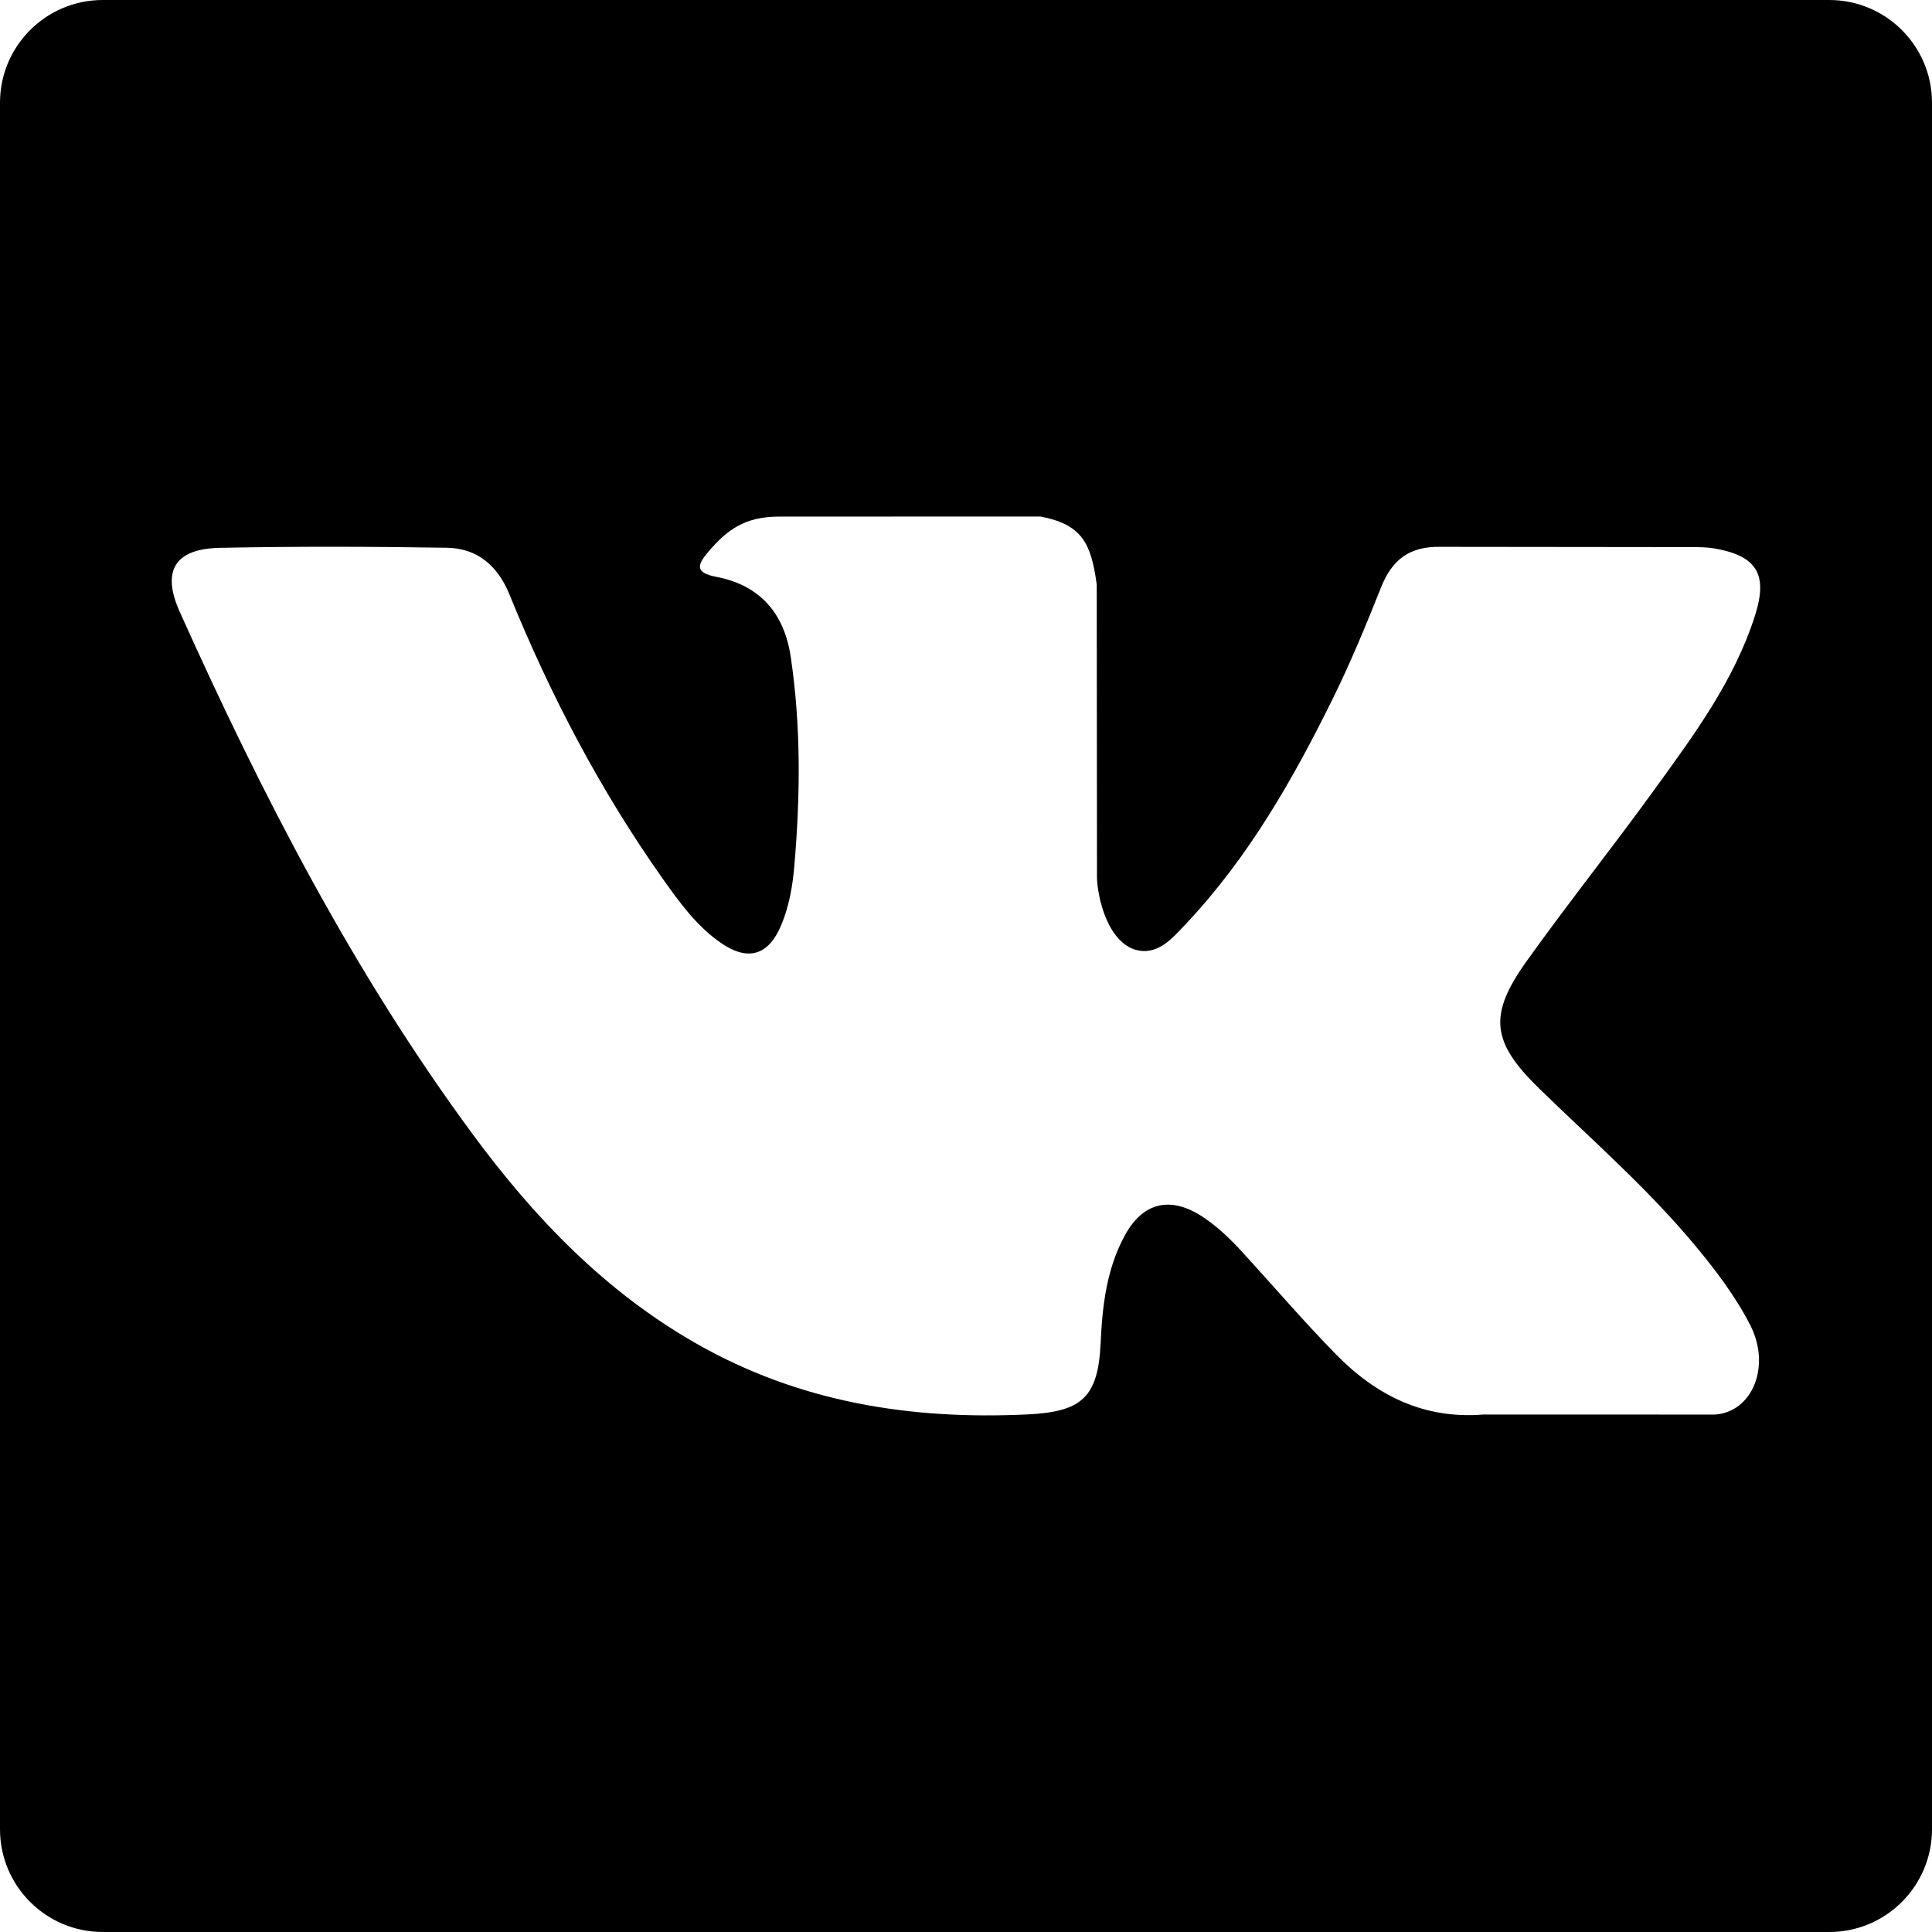
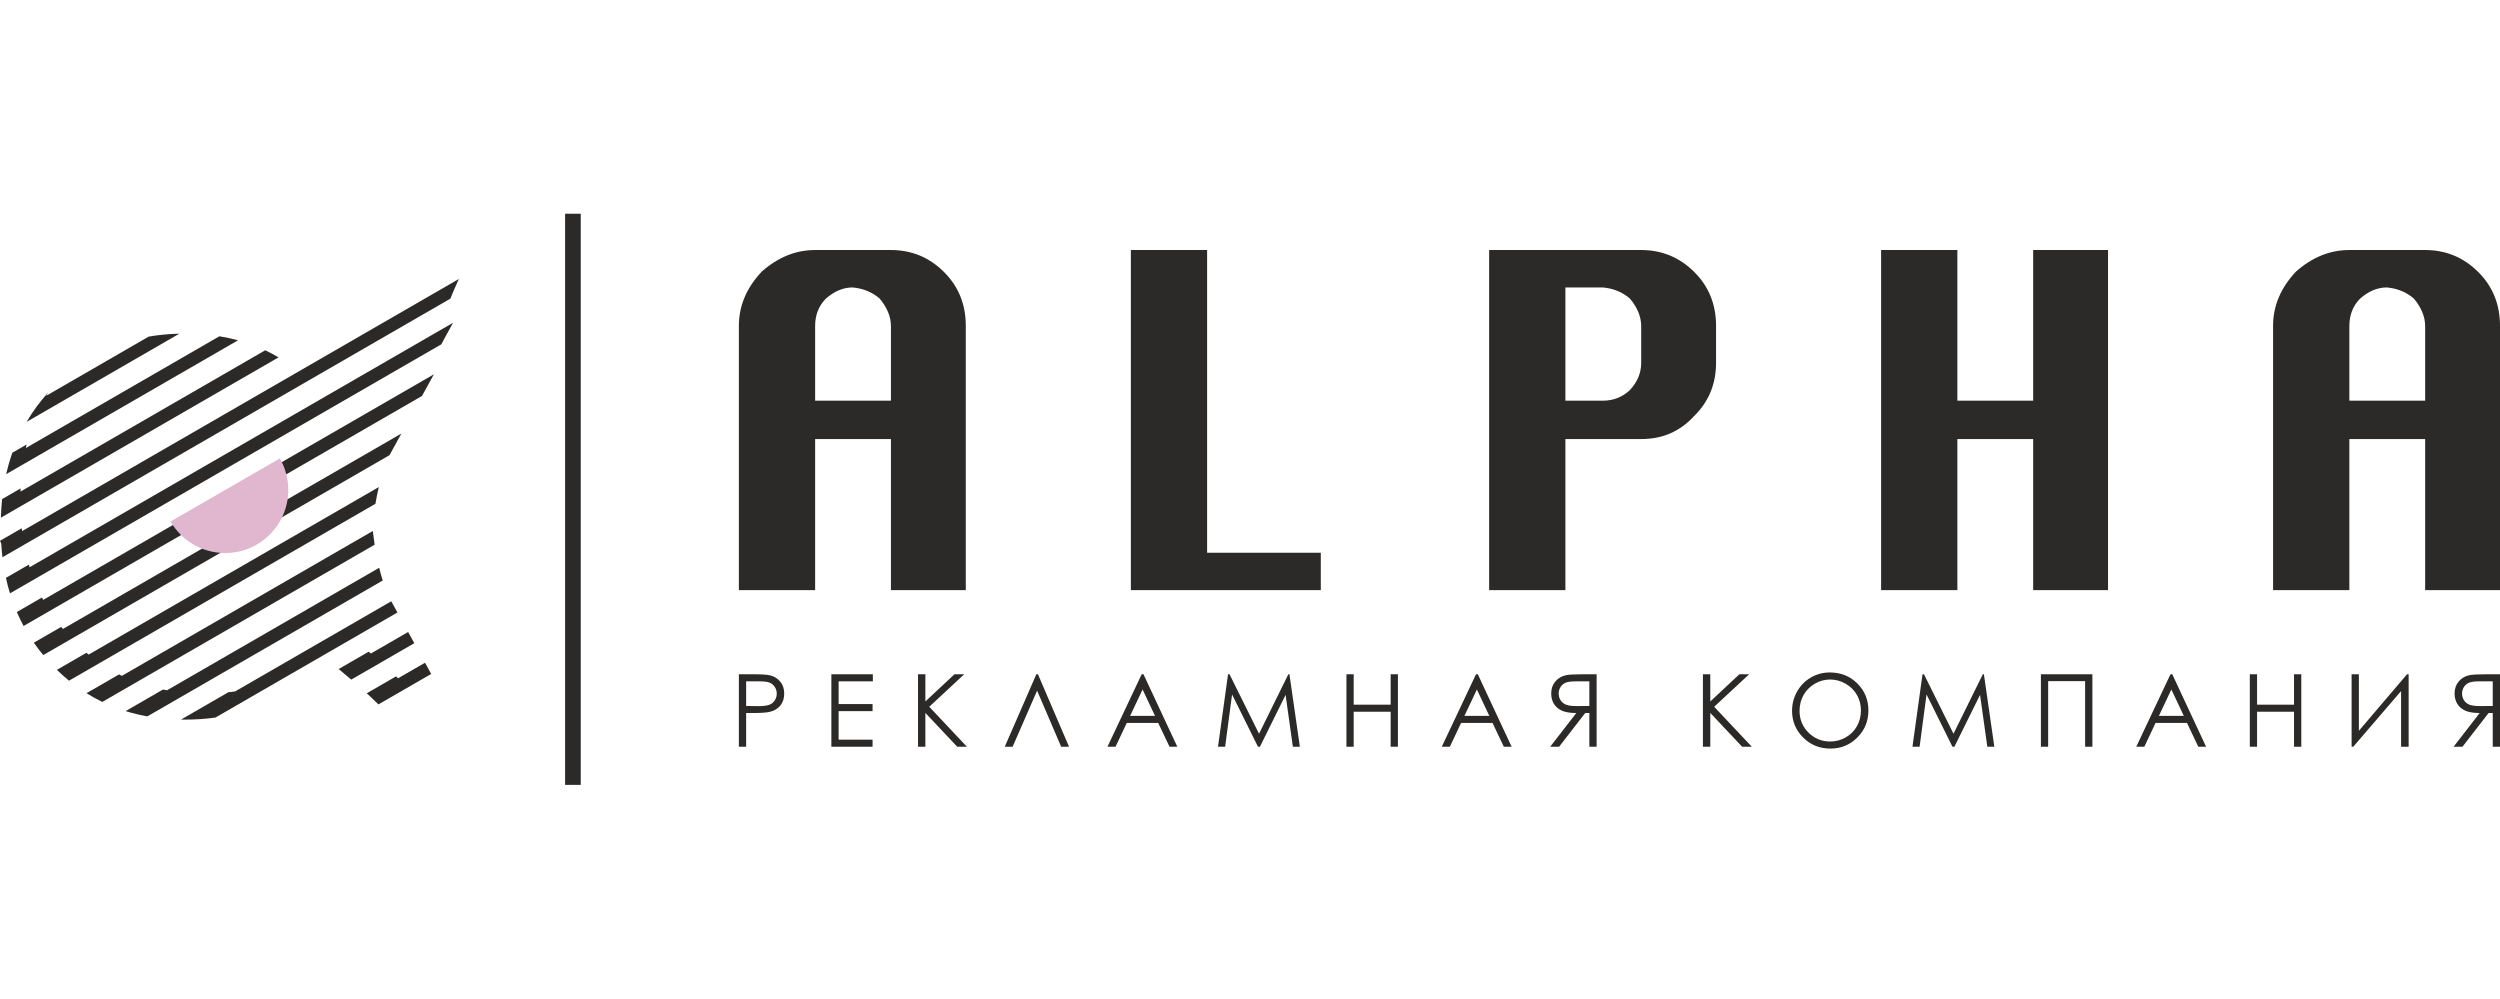
- <svg xmlns="http://www.w3.org/2000/svg" version="1.1" id="Capa_1" x="0px" y="0px" width="100px" height="100px" viewBox="0 0 94 94" style="enable-background:new 0 0 94 94;" xml:space="preserve">
-   <g>
-     <path d="M89,0H5C2.238,0,0,2.239,0,5v84c0,2.761,2.238,5,5,5h84c2.762,0,5-2.239,5-5V5C94,2.239,91.762,0,89,0z M74.869,52.943   c2.562,2.5,5.271,4.854,7.572,7.617c1.018,1.22,1.978,2.48,2.709,3.899c1.041,2.024,0.101,4.247-1.713,4.366l-11.256-0.003   c-2.906,0.239-5.22-0.931-7.172-2.918c-1.555-1.585-3.001-3.277-4.5-4.914c-0.611-0.673-1.259-1.306-2.025-1.806   c-1.534-0.996-2.867-0.692-3.748,0.909c-0.896,1.63-1.103,3.438-1.185,5.255c-0.125,2.655-0.925,3.348-3.588,3.471   c-5.69,0.268-11.091-0.596-16.108-3.463c-4.429-2.53-7.854-6.104-10.838-10.146c-5.816-7.883-10.27-16.536-14.27-25.437   c-0.901-2.005-0.242-3.078,1.967-3.119c3.676-0.073,7.351-0.063,11.022-0.004c1.496,0.023,2.485,0.879,3.058,2.289   c1.985,4.885,4.421,9.533,7.471,13.843c0.813,1.147,1.643,2.292,2.823,3.103c1.304,0.896,2.298,0.601,2.913-0.854   c0.393-0.928,0.563-1.914,0.647-2.906c0.292-3.396,0.327-6.792-0.177-10.175c-0.315-2.116-1.507-3.483-3.617-3.883   c-1.074-0.204-0.917-0.602-0.395-1.215c0.906-1.062,1.76-1.718,3.456-1.718l12.721-0.002c2.006,0.392,2.452,1.292,2.725,3.311   l0.012,14.133c-0.021,0.782,0.391,3.098,1.795,3.61c1.123,0.371,1.868-0.53,2.54-1.244c3.048-3.235,5.22-7.056,7.167-11.009   c0.857-1.743,1.6-3.549,2.32-5.356c0.533-1.337,1.367-1.995,2.875-1.971l12.246,0.013c0.36,0,0.729,0.004,1.086,0.063   c2.062,0.355,2.627,1.243,1.99,3.257c-1.004,3.163-2.959,5.799-4.871,8.441c-2.043,2.825-4.224,5.557-6.252,8.396   C72.411,49.38,72.561,50.688,74.869,52.943z" />
+ <svg xmlns="http://www.w3.org/2000/svg" xml:space="preserve" width="75.548mm" height="30.177mm" version="1.1" style="shape-rendering:geometricPrecision; text-rendering:geometricPrecision; image-rendering:optimizeQuality; fill-rule:evenodd; clip-rule:evenodd" viewBox="0 0 127854 29209">
+   <defs>
+     <style type="text/css">
+    
+     .fil2 {fill:#2B2A29}
+     .fil1 {fill:#E1B6CF}
+     .fil0 {fill:#2B2A29;fill-rule:nonzero}
+    
+   </style>
+   </defs>
+   <g id="Слой_x0020_1">
+     <g id="_771232905648">
+       <g>
+         <g>
+           <path class="fil0" d="M55 16696l0 0 2 -2 -2 2zm-9 -1152c9,-323 29,-639 61,-949l947 -547c-2,54 -4,107 -5,161l12516 -7226c232,110 459,231 680,363l-14199 8198zm21690 7419l315 574 -2698 1557c-201,-200 -400,-389 -595,-569l1497 -865c34,33 68,66 101,99l1380 -796zm-863 -1573l315 574 -3224 1861c-221,-188 -436,-367 -644,-540l1537 -888 111 94 1905 -1101zm-864 -1570c20,37 40,73 61,108l255 465 -9306 5373c-499,70 -1020,106 -1562,106l-200 -2 2418 -1396c117,-13 233,-27 347,-43l7987 -4611zm-617 -1714c55,226 115,444 181,652l-12037 6948c-381,-68 -751,-159 -1111,-270l1910 -1103c68,13 137,26 205,39l10852 -6266zm-326 -1881c27,236 59,471 94,701l-13928 8041c-277,-134 -546,-282 -808,-446l1665 -961c49,24 98,48 147,72l12830 -7407zm306 -2246c-65,275 -122,561 -172,855l-15670 9047c-213,-174 -419,-359 -620,-555l1512 -873c37,31 74,62 111,93l14839 -8567zm1155 -2737l-457 832c-50,86 -98,176 -144,270l-17713 10227c-171,-206 -332,-417 -482,-634l1398 -807c29,35 58,71 87,106l17311 -9994zm1663 -3030l-607 1106 -20377 11765c-125,-232 -240,-470 -345,-714l1285 -742c21,41 42,81 64,121l19980 -11536zm-20828 2432c313,-535 682,-1038 1107,-1508 -35,57 -70,115 -104,173l5239 -3025c504,-87 1027,-137 1569,-150l-7811 4510zm-1045 2674c85,-376 189,-741 314,-1095l732 -422c-15,60 -29,121 -43,182l9900 -5716c327,53 645,122 953,206l-11856 6845zm22854 -7742l-457 832c-49,85 -97,176 -143,270l-1419 819 -20641 11917c-80,-258 -149,-522 -209,-792l1172 -676c13,44 26,89 40,133l1556 -898 18728 -10813 1373 -792zm294 -2239c-140,323 -329,733 -430,1004l-7254 4188 -3230 1865 -12206 7047 -220 126c-27,-228 -47,-459 -61,-695l-64 -145 55 -31 2 -2 1055 -609c5,49 11,99 17,147l94 -54 0 0 22242 -12841z" />
+         </g>
+         <path class="fil1" d="M14311 12513c275,475 432,1026 432,1614 0,1782 -1445,3226 -3227,3226 -1194,0 -2236,-648 -2794,-1613l5589 -3227z" />
+       </g>
+       <g id="_771232906416">
+         <path class="fil0" d="M41687 19251l-3900 0 0 -13519c0,-1021 391,-1946 1173,-2775 829,-734 1738,-1101 2727,-1101l3877 0c1053,0 1954,371 2703,1113 750,741 1125,1663 1125,2763l0 13519 -3828 0 0 -7728 -3877 0 0 7728zm0 -13503l0 3813 3877 0 0 -3813c0,-478 -192,-945 -575,-1407 -382,-332 -845,-523 -1387,-571 -479,0 -934,192 -1364,571 -367,366 -551,837 -551,1407zm25861 13503l-9714 0 0 -17395 3900 0 0 15481 5814 0 0 1914zm12509 0l-3900 0 0 -17395 7776 0c1053,0 1954,371 2704,1113 750,741 1125,1663 1125,2763l0 1891c0,1084 -375,1994 -1125,2727 -351,383 -750,674 -1196,874 -447,199 -950,299 -1508,299l-3876 0 0 7728zm0 -15481l0 5791 1914 0c542,0 1005,-184 1388,-547 383,-414 574,-877 574,-1383l0 -1883c0,-478 -191,-945 -574,-1407 -383,-332 -846,-523 -1388,-571l-1914 0zm20046 15481l-3900 0 0 -17395 3900 0 0 7705 3876 0 0 -7705 3829 0 0 17395 -3829 0 0 -7728 -3876 0 0 7728zm20047 0l-3901 0 0 -13519c0,-1021 391,-1946 1173,-2775 829,-734 1739,-1101 2728,-1101l3876 0c1053,0 1954,371 2704,1113 749,741 1124,1663 1124,2763l0 13519 -3828 0 0 -7728 -3876 0 0 7728zm0 -13503l0 3813 3876 0 0 -3813c0,-478 -192,-945 -574,-1407 -383,-332 -846,-523 -1388,-571 -479,0 -933,192 -1364,571 -367,366 -550,837 -550,1407z" />
+         <path class="fil0" d="M37787 23553l740 0c423,0 709,18 858,55 211,52 384,159 518,321 136,162 203,366 203,611 0,247 -66,451 -197,611 -131,161 -312,268 -542,324 -168,41 -482,60 -943,60l-265 0 0 1725 -372 0 0 -3707zm372 361l0 1260 628 8c254,0 440,-23 558,-70 118,-46 211,-120 278,-224 67,-103 101,-219 101,-347 0,-123 -34,-238 -101,-341 -67,-104 -157,-177 -267,-221 -110,-44 -290,-65 -541,-65l-656 0zm4358 -361l2122 0 0 361 -1750 0 0 1162 1735 0 0 361 -1735 0 0 1461 1735 0 0 362 -2107 0 0 -3707zm4432 0l376 0 0 1390 1487 -1390 499 0 -1787 1662 1926 2045 -494 0 -1631 -1731 0 1731 -376 0 0 -3707zm7724 3707l-403 0 -1231 -2870 -1252 2870 -403 0 1616 -3707 83 0 1590 3707zm3807 -3707l1730 3707 -398 0 -580 -1219 -1607 0 -575 1219 -413 0 1750 -3707 93 0zm-46 778l-638 1349 1273 0 -635 -1349zm3856 2929l514 -3707 76 0 1509 3041 1499 -3041 56 0 533 3707 -358 0 -372 -2654 -1313 2654 -98 0 -1326 -2675 -355 2675 -365 0zm6569 -3707l371 0 0 1554 1890 0 0 -1554 372 0 0 3707 -372 0 0 -1792 -1890 0 0 1792 -371 0 0 -3707zm6719 0l1730 3707 -399 0 -579 -1219 -1607 0 -576 1219 -413 0 1751 -3707 93 0zm-47 778l-638 1349 1273 0 -635 -1349zm6123 -778l-740 0c-412,0 -692,17 -838,50 -221,50 -400,158 -538,324 -139,165 -207,369 -207,611 0,201 47,379 142,531 95,153 231,268 408,347 177,78 421,118 733,119l-1335 1725 455 0 1335 -1725 213 0 0 1725 372 0 0 -3707zm-372 361l0 1260 -640 5c-249,0 -432,-23 -551,-71 -118,-47 -211,-122 -279,-225 -66,-103 -99,-219 -99,-347 0,-124 33,-237 101,-339 67,-101 156,-174 266,-218 110,-44 292,-65 547,-65l655 0zm5808 -361l377 0 0 1390 1487 -1390 499 0 -1787 1662 1926 2045 -495 0 -1630 -1731 0 1731 -377 0 0 -3707zm6487 -93c561,0 1031,187 1409,561 378,375 567,836 567,1384 0,543 -188,1003 -565,1381 -378,378 -838,567 -1381,567 -549,0 -1013,-189 -1391,-565 -377,-376 -567,-831 -567,-1365 0,-357 86,-686 259,-991 172,-304 407,-542 704,-714 297,-172 619,-258 965,-258zm17 361c-274,0 -534,71 -780,214 -246,143 -437,335 -576,577 -137,243 -206,512 -206,810 0,439 152,811 457,1114 306,304 674,455 1105,455 288,0 554,-69 798,-209 245,-139 437,-330 573,-572 137,-242 206,-510 206,-806 0,-295 -69,-561 -206,-798 -136,-238 -330,-428 -579,-571 -249,-143 -513,-214 -792,-214zm4212 3439l514 -3707 76 0 1509 3041 1499 -3041 56 0 534 3707 -359 0 -372 -2654 -1313 2654 -97 0 -1327 -2675 -355 2675 -365 0zm6569 -3707l2633 0 0 3707 -372 0 0 -3356 -1890 0 0 3356 -371 0 0 -3707zm6719 0l1730 3707 -399 0 -579 -1219 -1607 0 -575 1219 -413 0 1750 -3707 93 0zm-47 778l-637 1349 1273 0 -636 -1349zm4012 -778l371 0 0 1554 1890 0 0 -1554 372 0 0 3707 -372 0 0 -1792 -1890 0 0 1792 -371 0 0 -3707zm8123 3707l-387 0 0 -2848 -2447 2848 -83 0 0 -3707 372 0 0 2890 2462 -2890 83 0 0 3707zm4672 -3707l-740 0c-412,0 -692,17 -838,50 -221,50 -400,158 -538,324 -139,165 -207,369 -207,611 0,201 47,379 143,531 94,153 230,268 407,347 177,78 421,118 733,119l-1335 1725 455 0 1335 -1725 214 0 0 1725 371 0 0 -3707zm-371 361l0 1260 -641 5c-249,0 -432,-23 -551,-71 -118,-47 -211,-122 -279,-225 -66,-103 -99,-219 -99,-347 0,-124 33,-237 101,-339 67,-101 156,-174 266,-218 110,-44 292,-65 547,-65l656 0z" />
+       </g>
+       <polygon class="fil2" points="29700,0 29700,29209 28900,29209 28900,0 " />
+     </g>
  </g>
-   <g>
- </g>
-   <g>
- </g>
-   <g>
- </g>
-   <g>
- </g>
-   <g>
- </g>
-   <g>
- </g>
-   <g>
- </g>
-   <g>
- </g>
-   <g>
- </g>
-   <g>
- </g>
-   <g>
- </g>
-   <g>
- </g>
-   <g>
- </g>
-   <g>
- </g>
-   <g>
- </g>
</svg>
